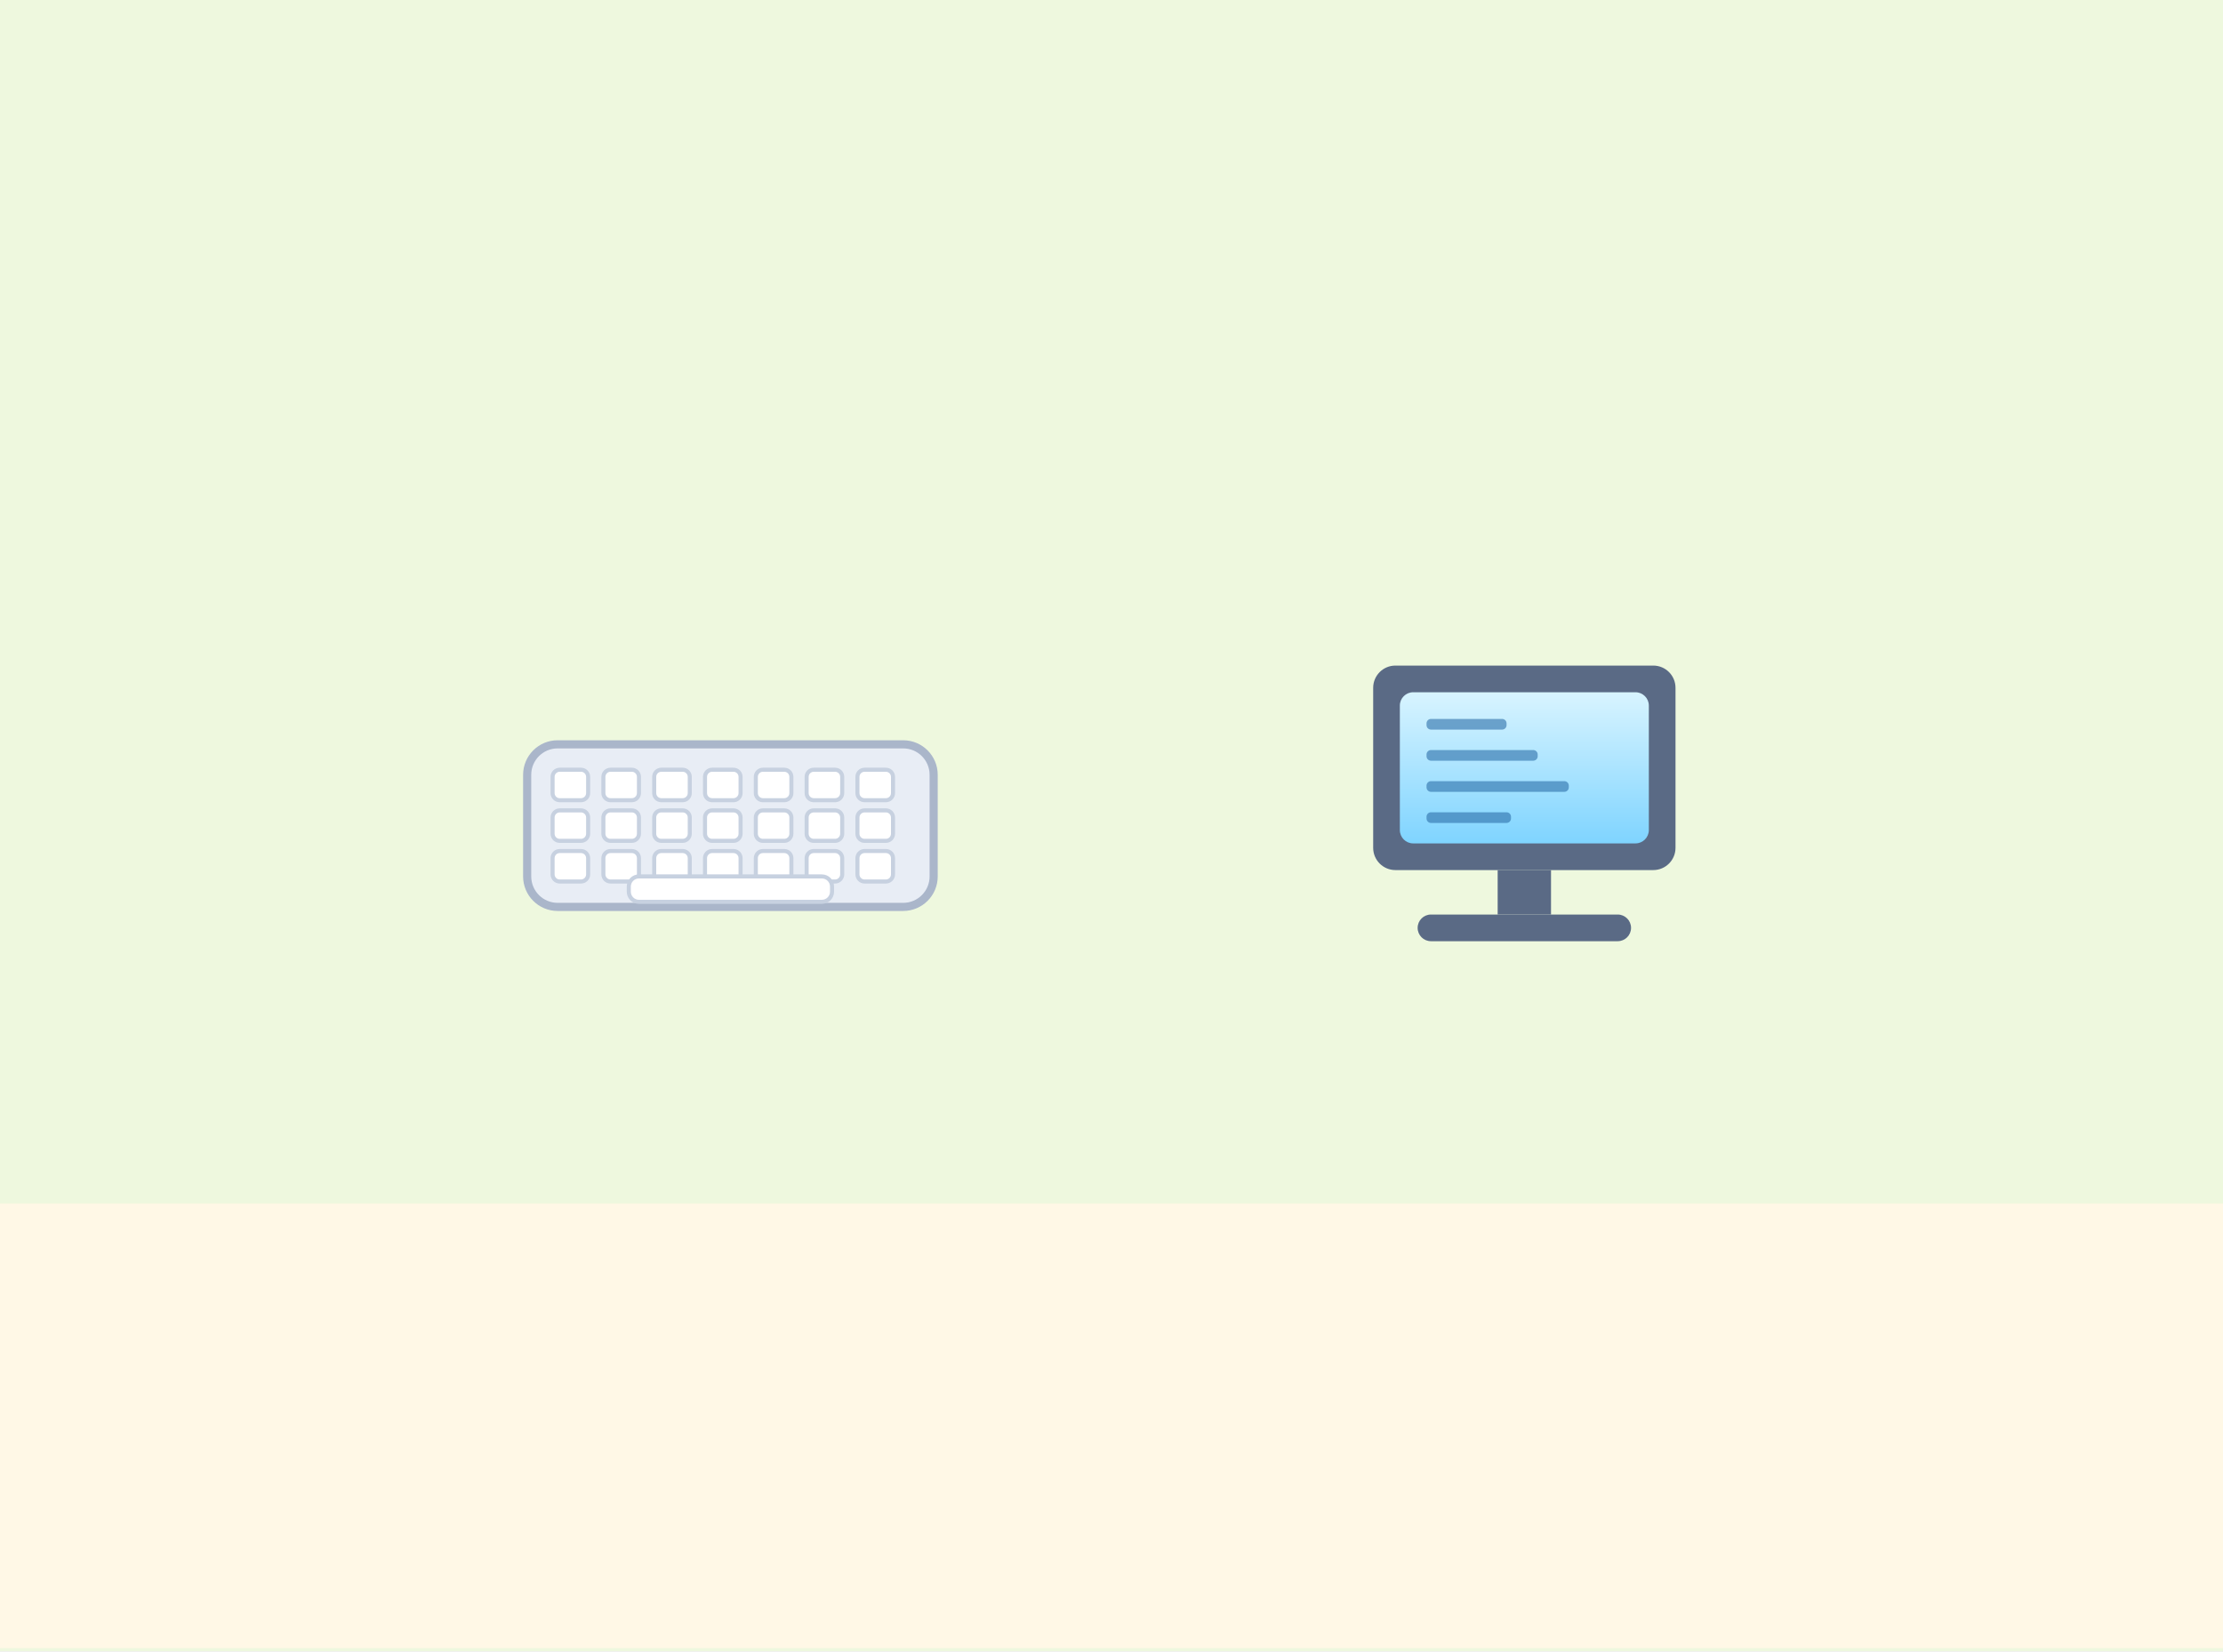
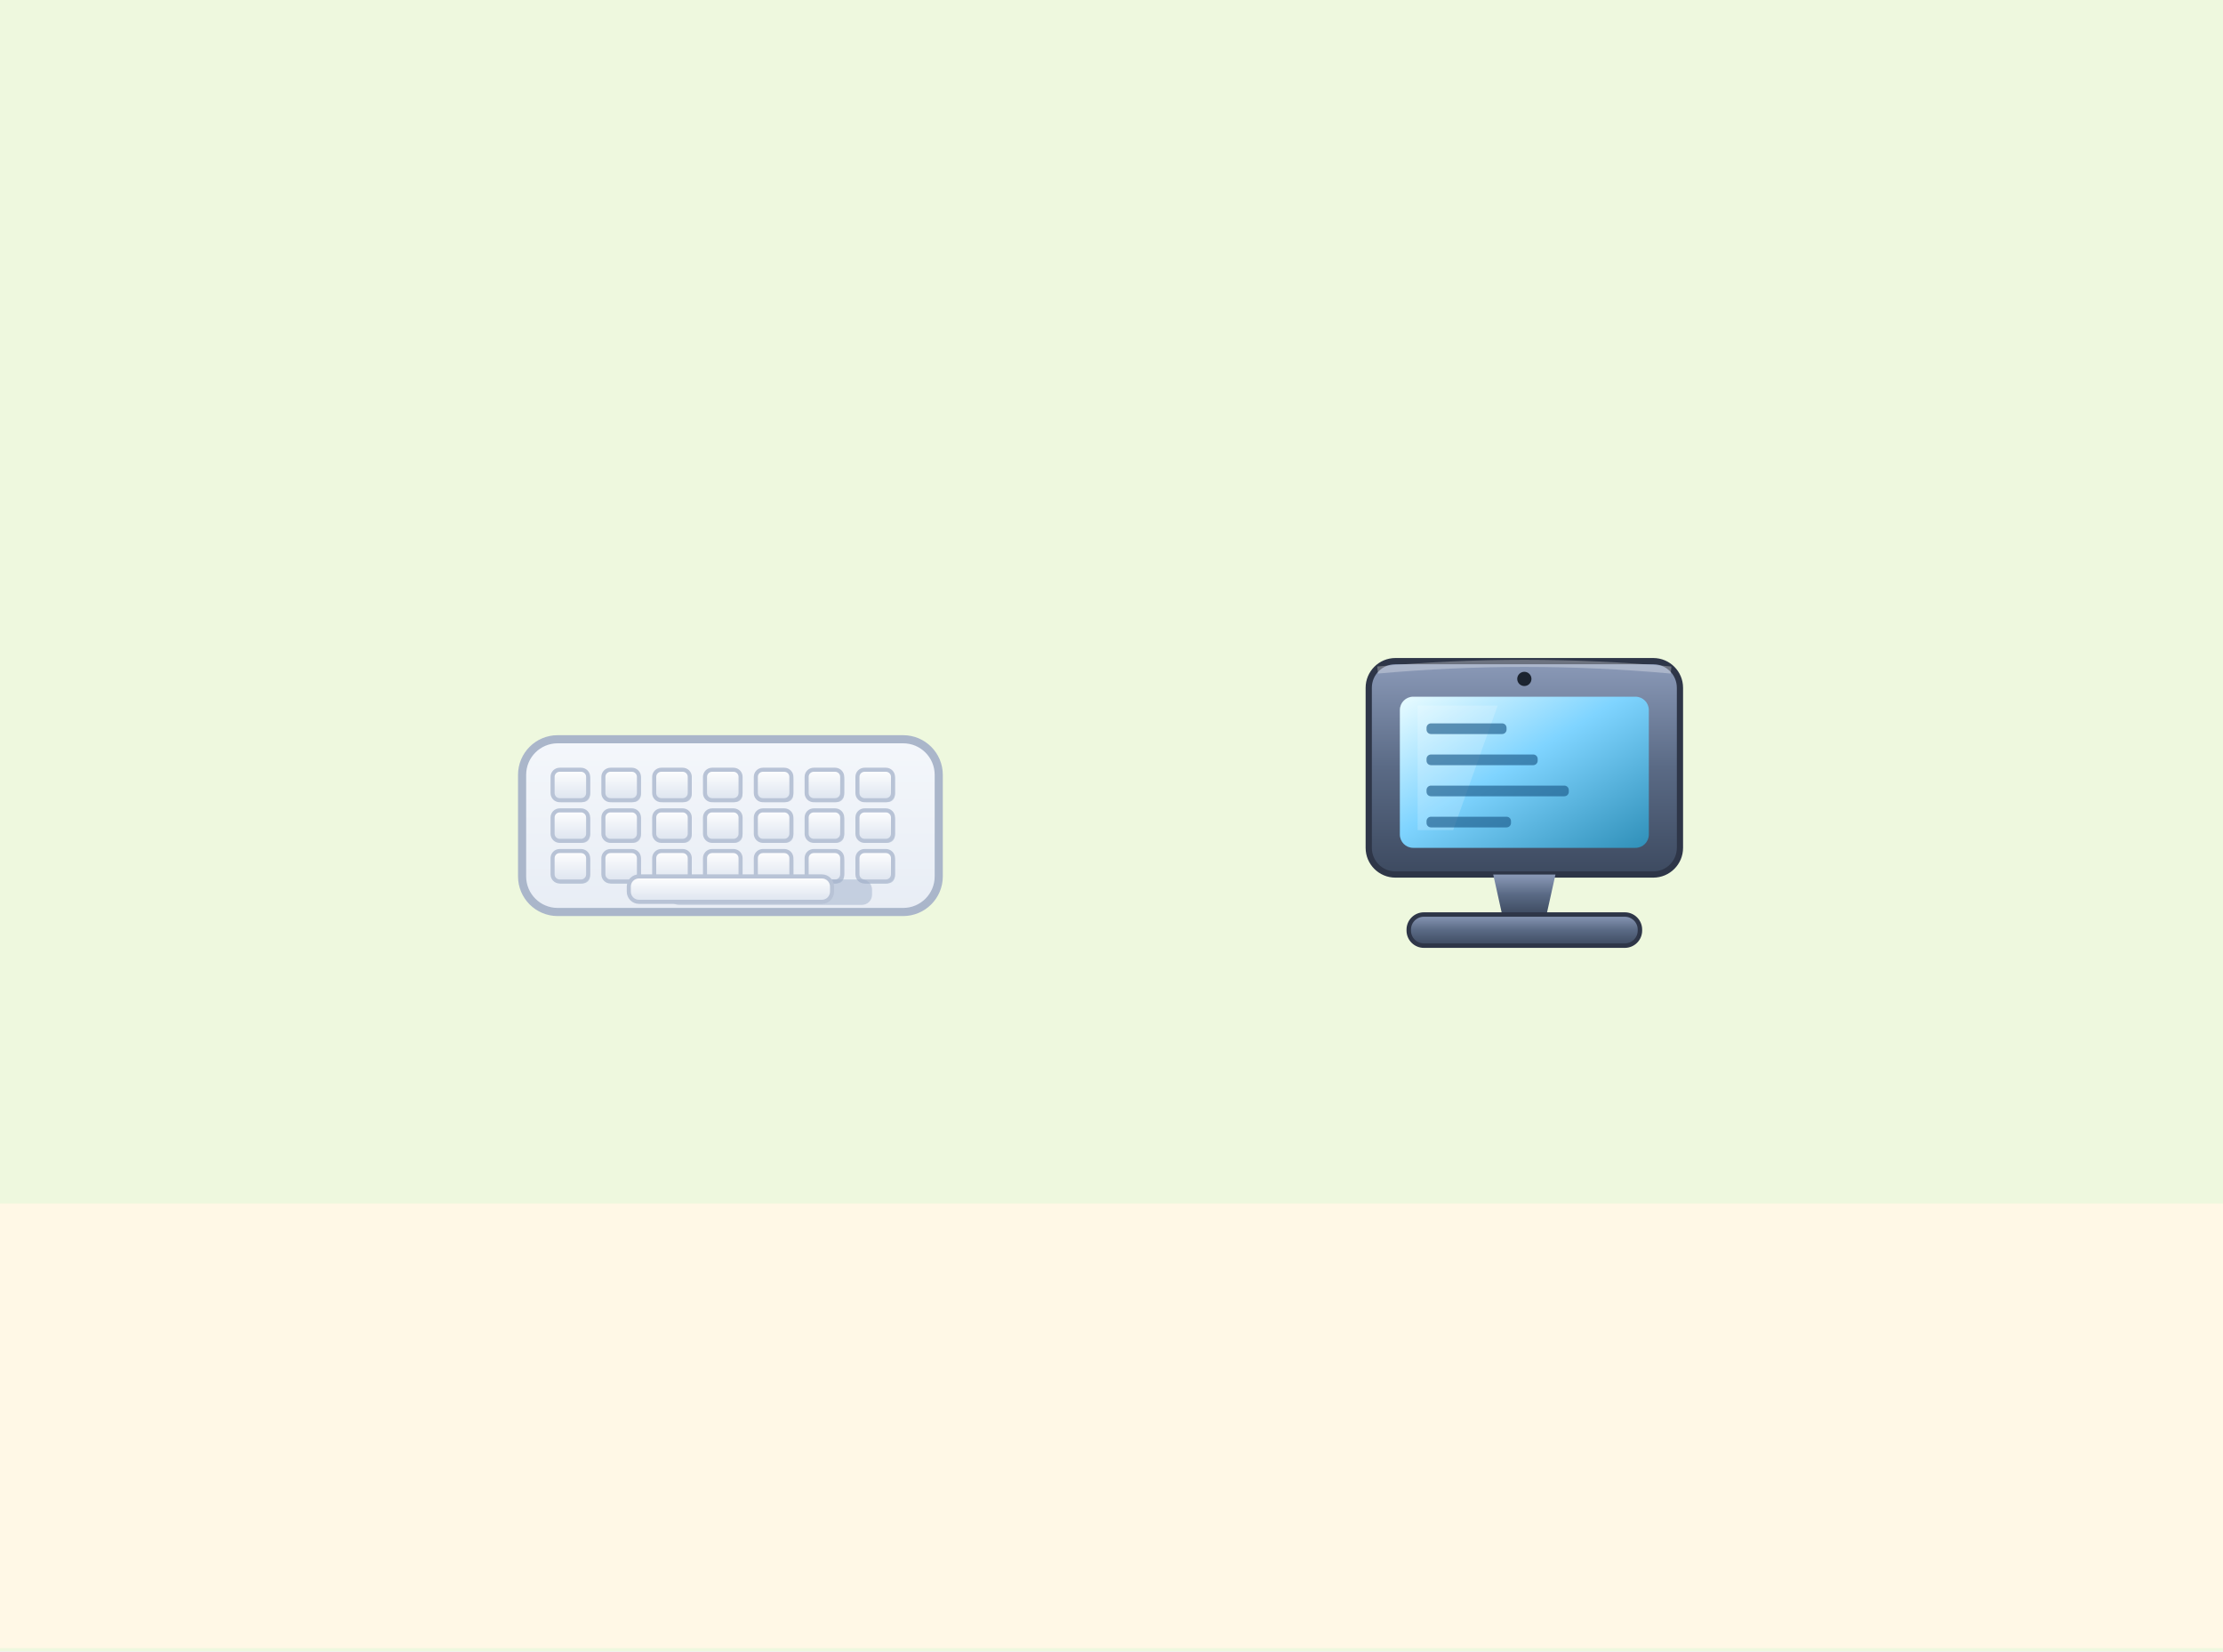
<svg xmlns="http://www.w3.org/2000/svg" viewBox="0 0 700 520">
  <rect width="700" height="520" fill="#eef8de" />
  <rect y="379" width="700" height="140" fill="#fff8e6" />
-   <rect x="166.0" y="234.4" width="128.0" height="51.2" rx="9.6" fill="#e8edf5" stroke="#aab6ca" stroke-width="2.56" />
-   <rect x="174.0" y="242.4" width="11.2" height="9.6" rx="2.24" fill="#ffffff" stroke="#c7d1e0" stroke-width="1.28" />
-   <rect x="190.0" y="242.4" width="11.2" height="9.6" rx="2.24" fill="#ffffff" stroke="#c7d1e0" stroke-width="1.28" />
-   <rect x="206.0" y="242.4" width="11.2" height="9.6" rx="2.24" fill="#ffffff" stroke="#c7d1e0" stroke-width="1.28" />
-   <rect x="222.0" y="242.4" width="11.2" height="9.6" rx="2.24" fill="#ffffff" stroke="#c7d1e0" stroke-width="1.28" />
-   <rect x="238.0" y="242.4" width="11.2" height="9.6" rx="2.24" fill="#ffffff" stroke="#c7d1e0" stroke-width="1.28" />
-   <rect x="254.0" y="242.4" width="11.2" height="9.6" rx="2.24" fill="#ffffff" stroke="#c7d1e0" stroke-width="1.28" />
-   <rect x="270.0" y="242.4" width="11.2" height="9.6" rx="2.24" fill="#ffffff" stroke="#c7d1e0" stroke-width="1.28" />
-   <rect x="174.0" y="255.2" width="11.2" height="9.6" rx="2.24" fill="#ffffff" stroke="#c7d1e0" stroke-width="1.28" />
-   <rect x="190.0" y="255.2" width="11.2" height="9.6" rx="2.24" fill="#ffffff" stroke="#c7d1e0" stroke-width="1.28" />
-   <rect x="206.0" y="255.2" width="11.2" height="9.6" rx="2.24" fill="#ffffff" stroke="#c7d1e0" stroke-width="1.28" />
-   <rect x="222.0" y="255.2" width="11.2" height="9.6" rx="2.24" fill="#ffffff" stroke="#c7d1e0" stroke-width="1.28" />
-   <rect x="238.0" y="255.2" width="11.2" height="9.6" rx="2.24" fill="#ffffff" stroke="#c7d1e0" stroke-width="1.28" />
-   <rect x="254.0" y="255.2" width="11.2" height="9.6" rx="2.24" fill="#ffffff" stroke="#c7d1e0" stroke-width="1.28" />
-   <rect x="270.0" y="255.2" width="11.2" height="9.6" rx="2.24" fill="#ffffff" stroke="#c7d1e0" stroke-width="1.28" />
-   <rect x="174.0" y="268.0" width="11.2" height="9.6" rx="2.24" fill="#ffffff" stroke="#c7d1e0" stroke-width="1.28" />
-   <rect x="190.0" y="268.0" width="11.2" height="9.6" rx="2.24" fill="#ffffff" stroke="#c7d1e0" stroke-width="1.28" />
-   <rect x="206.0" y="268.0" width="11.2" height="9.6" rx="2.24" fill="#ffffff" stroke="#c7d1e0" stroke-width="1.28" />
-   <rect x="222.0" y="268.0" width="11.2" height="9.6" rx="2.24" fill="#ffffff" stroke="#c7d1e0" stroke-width="1.28" />
-   <rect x="238.0" y="268.0" width="11.2" height="9.6" rx="2.24" fill="#ffffff" stroke="#c7d1e0" stroke-width="1.28" />
-   <rect x="254.0" y="268.0" width="11.2" height="9.6" rx="2.24" fill="#ffffff" stroke="#c7d1e0" stroke-width="1.28" />
-   <rect x="270.0" y="268.0" width="11.2" height="9.6" rx="2.24" fill="#ffffff" stroke="#c7d1e0" stroke-width="1.28" />
-   <rect x="198.0" y="276.0" width="64.0" height="8.0" rx="3.2" fill="#ffffff" stroke="#c7d1e0" stroke-width="1.28" />
  <defs>
-     <linearGradient id="scrGcp480_260" x1="0" y1="0" x2="0" y2="1">
-       <stop offset="0%" stop-color="#d8f4ff" />
-       <stop offset="100%" stop-color="#7fd4ff" />
+     <linearGradient id="kbGkb230_260" x1="0" y1="0" x2="0" y2="1">
+       <stop offset="0%" stop-color="#f4f7fb" />
+       <stop offset="100%" stop-color="#e8edf5" />
+     </linearGradient>
+     <linearGradient id="kbKeyGkb230_260" x1="0" y1="0" x2="0" y2="1">
+       <stop offset="0%" stop-color="#ffffff" />
+       <stop offset="100%" stop-color="#dde4ef" />
    </linearGradient>
  </defs>
-   <rect x="432.4" y="209.6" width="95.2" height="64.4" rx="7.0" fill="#5a6a85" />
-   <rect x="440.8" y="218.0" width="78.4" height="47.6" rx="4.2" fill="url(#scrGcp480_260)" />
-   <rect x="449.2" y="226.4" width="25.2" height="3.36" rx="1.4" fill="#2b6ea8" opacity="0.6" />
-   <rect x="449.2" y="236.2" width="35.0" height="3.36" rx="1.4" fill="#2b6ea8" opacity="0.6" />
-   <rect x="449.2" y="246.0" width="44.8" height="3.36" rx="1.4" fill="#2b6ea8" opacity="0.6" />
-   <rect x="449.2" y="255.8" width="26.6" height="3.36" rx="1.4" fill="#2b6ea8" opacity="0.6" />
-   <rect x="471.6" y="274.0" width="16.8" height="14.0" fill="#5a6a85" />
-   <rect x="446.4" y="288.0" width="67.2" height="8.4" rx="4.2" fill="#5a6a85" />
+   <rect x="164.4" y="232.8" width="131.2" height="54.4" rx="11.2" fill="url(#kbGkb230_260)" stroke="#aab6ca" stroke-width="2.56" />
+   <rect x="174.6" y="243.0" width="11.2" height="9.6" rx="2.24" fill="#9fb0c9" opacity="0.5" />
+   <rect x="174.0" y="242.4" width="11.2" height="9.6" rx="2.24" fill="url(#kbKeyGkb230_260)" stroke="#b8c3d6" stroke-width="1.28" />
+   <rect x="190.6" y="243.0" width="11.2" height="9.6" rx="2.24" fill="#9fb0c9" opacity="0.5" />
+   <rect x="190.0" y="242.4" width="11.2" height="9.6" rx="2.24" fill="url(#kbKeyGkb230_260)" stroke="#b8c3d6" stroke-width="1.28" />
+   <rect x="206.6" y="243.0" width="11.2" height="9.6" rx="2.24" fill="#9fb0c9" opacity="0.5" />
+   <rect x="206.0" y="242.4" width="11.2" height="9.6" rx="2.24" fill="url(#kbKeyGkb230_260)" stroke="#b8c3d6" stroke-width="1.28" />
+   <rect x="222.6" y="243.0" width="11.2" height="9.6" rx="2.24" fill="#9fb0c9" opacity="0.5" />
+   <rect x="222.0" y="242.4" width="11.2" height="9.6" rx="2.24" fill="url(#kbKeyGkb230_260)" stroke="#b8c3d6" stroke-width="1.28" />
+   <rect x="238.6" y="243.0" width="11.2" height="9.6" rx="2.24" fill="#9fb0c9" opacity="0.5" />
+   <rect x="238.0" y="242.4" width="11.2" height="9.6" rx="2.24" fill="url(#kbKeyGkb230_260)" stroke="#b8c3d6" stroke-width="1.28" />
+   <rect x="254.6" y="243.0" width="11.2" height="9.6" rx="2.24" fill="#9fb0c9" opacity="0.5" />
+   <rect x="254.0" y="242.4" width="11.2" height="9.6" rx="2.24" fill="url(#kbKeyGkb230_260)" stroke="#b8c3d6" stroke-width="1.28" />
+   <rect x="270.6" y="243.0" width="11.2" height="9.6" rx="2.24" fill="#9fb0c9" opacity="0.5" />
+   <rect x="270.0" y="242.4" width="11.2" height="9.6" rx="2.24" fill="url(#kbKeyGkb230_260)" stroke="#b8c3d6" stroke-width="1.28" />
+   <rect x="174.6" y="255.8" width="11.2" height="9.6" rx="2.24" fill="#9fb0c9" opacity="0.5" />
+   <rect x="174.0" y="255.2" width="11.2" height="9.6" rx="2.24" fill="url(#kbKeyGkb230_260)" stroke="#b8c3d6" stroke-width="1.28" />
+   <rect x="190.6" y="255.8" width="11.2" height="9.6" rx="2.24" fill="#9fb0c9" opacity="0.5" />
+   <rect x="190.0" y="255.2" width="11.2" height="9.6" rx="2.24" fill="url(#kbKeyGkb230_260)" stroke="#b8c3d6" stroke-width="1.28" />
+   <rect x="206.6" y="255.8" width="11.2" height="9.6" rx="2.24" fill="#9fb0c9" opacity="0.5" />
+   <rect x="206.0" y="255.2" width="11.2" height="9.6" rx="2.24" fill="url(#kbKeyGkb230_260)" stroke="#b8c3d6" stroke-width="1.28" />
+   <rect x="222.6" y="255.8" width="11.2" height="9.6" rx="2.24" fill="#9fb0c9" opacity="0.5" />
+   <rect x="222.0" y="255.2" width="11.2" height="9.6" rx="2.24" fill="url(#kbKeyGkb230_260)" stroke="#b8c3d6" stroke-width="1.28" />
+   <rect x="238.6" y="255.8" width="11.2" height="9.6" rx="2.24" fill="#9fb0c9" opacity="0.5" />
+   <rect x="238.0" y="255.2" width="11.2" height="9.6" rx="2.24" fill="url(#kbKeyGkb230_260)" stroke="#b8c3d6" stroke-width="1.28" />
+   <rect x="254.6" y="255.8" width="11.2" height="9.6" rx="2.24" fill="#9fb0c9" opacity="0.5" />
+   <rect x="254.0" y="255.2" width="11.2" height="9.6" rx="2.24" fill="url(#kbKeyGkb230_260)" stroke="#b8c3d6" stroke-width="1.28" />
+   <rect x="270.6" y="255.8" width="11.2" height="9.6" rx="2.24" fill="#9fb0c9" opacity="0.5" />
+   <rect x="270.0" y="255.2" width="11.2" height="9.6" rx="2.24" fill="url(#kbKeyGkb230_260)" stroke="#b8c3d6" stroke-width="1.28" />
+   <rect x="174.6" y="268.6" width="11.2" height="9.6" rx="2.24" fill="#9fb0c9" opacity="0.5" />
+   <rect x="174.0" y="268.0" width="11.2" height="9.6" rx="2.24" fill="url(#kbKeyGkb230_260)" stroke="#b8c3d6" stroke-width="1.28" />
+   <rect x="190.6" y="268.6" width="11.2" height="9.6" rx="2.24" fill="#9fb0c9" opacity="0.5" />
+   <rect x="190.0" y="268.0" width="11.2" height="9.6" rx="2.24" fill="url(#kbKeyGkb230_260)" stroke="#b8c3d6" stroke-width="1.28" />
+   <rect x="206.6" y="268.6" width="11.2" height="9.6" rx="2.24" fill="#9fb0c9" opacity="0.5" />
+   <rect x="206.0" y="268.0" width="11.2" height="9.6" rx="2.24" fill="url(#kbKeyGkb230_260)" stroke="#b8c3d6" stroke-width="1.28" />
+   <rect x="222.6" y="268.6" width="11.2" height="9.6" rx="2.24" fill="#9fb0c9" opacity="0.5" />
+   <rect x="222.0" y="268.0" width="11.2" height="9.6" rx="2.24" fill="url(#kbKeyGkb230_260)" stroke="#b8c3d6" stroke-width="1.28" />
+   <rect x="238.6" y="268.6" width="11.2" height="9.6" rx="2.24" fill="#9fb0c9" opacity="0.5" />
+   <rect x="238.0" y="268.0" width="11.2" height="9.6" rx="2.24" fill="url(#kbKeyGkb230_260)" stroke="#b8c3d6" stroke-width="1.28" />
+   <rect x="254.6" y="268.6" width="11.2" height="9.6" rx="2.24" fill="#9fb0c9" opacity="0.5" />
+   <rect x="254.0" y="268.0" width="11.2" height="9.6" rx="2.24" fill="url(#kbKeyGkb230_260)" stroke="#b8c3d6" stroke-width="1.28" />
+   <rect x="270.6" y="268.6" width="11.2" height="9.6" rx="2.24" fill="#9fb0c9" opacity="0.5" />
+   <rect x="270.0" y="268.0" width="11.2" height="9.6" rx="2.24" fill="url(#kbKeyGkb230_260)" stroke="#b8c3d6" stroke-width="1.28" />
+   <rect x="210.6" y="276.96" width="64.0" height="8.0" rx="3.2" fill="#9fb0c9" opacity="0.5" />
+   <rect x="198.0" y="276.0" width="64.0" height="8.0" rx="3.2" fill="url(#kbKeyGkb230_260)" stroke="#b8c3d6" stroke-width="1.28" />
+   <defs>
+     <linearGradient id="frmGcp480_260" x1="0" y1="0" x2="0" y2="1">
+       <stop offset="0%" stop-color="#8b9ab8" />
+       <stop offset="50%" stop-color="#5a6a85" />
+       <stop offset="100%" stop-color="#3d4a60" />
+     </linearGradient>
+     <linearGradient id="scrGcp480_260" x1="0" y1="0" x2="1" y2="1">
+       <stop offset="0%" stop-color="#eafcff" />
+       <stop offset="45%" stop-color="#7fd4ff" />
+       <stop offset="100%" stop-color="#2f8fb8" />
+     </linearGradient>
+   </defs>
+   <rect x="431.0" y="208.2" width="98.0" height="67.2" rx="8.4" fill="url(#frmGcp480_260)" stroke="#2e3648" stroke-width="1.96" />
+   <circle cx="480" cy="213.8" r="2.24" fill="#1c2430" />
+   <rect x="440.8" y="219.4" width="78.4" height="47.6" rx="4.2" fill="url(#scrGcp480_260)" />
+   <path d="M446.4,222.2 L471.6,222.2 L457.6,261.4 L446.4,261.4 Z" fill="#fff" opacity="0.18" />
+   <rect x="449.2" y="227.8" width="25.2" height="3.36" rx="1.4" fill="#1c5a8a" opacity="0.65" />
+   <rect x="449.2" y="237.6" width="35.0" height="3.36" rx="1.4" fill="#1c5a8a" opacity="0.65" />
+   <rect x="449.2" y="247.4" width="44.8" height="3.36" rx="1.4" fill="#1c5a8a" opacity="0.65" />
+   <rect x="449.2" y="257.2" width="26.6" height="3.36" rx="1.4" fill="#1c5a8a" opacity="0.65" />
+   <path d="M433.8,211.0 Q480,206.8 526.2,211.0" fill="none" stroke="#fff" stroke-width="2.24" opacity="0.3" />
+   <path d="M470.2,275.4 L489.8,275.4 L487.0,288.0 L473.0,288.0 Z" fill="url(#frmGcp480_260)" />
+   <rect x="443.6" y="288.0" width="72.8" height="9.8" rx="4.76" fill="url(#frmGcp480_260)" stroke="#2e3648" stroke-width="1.4" />
</svg>
